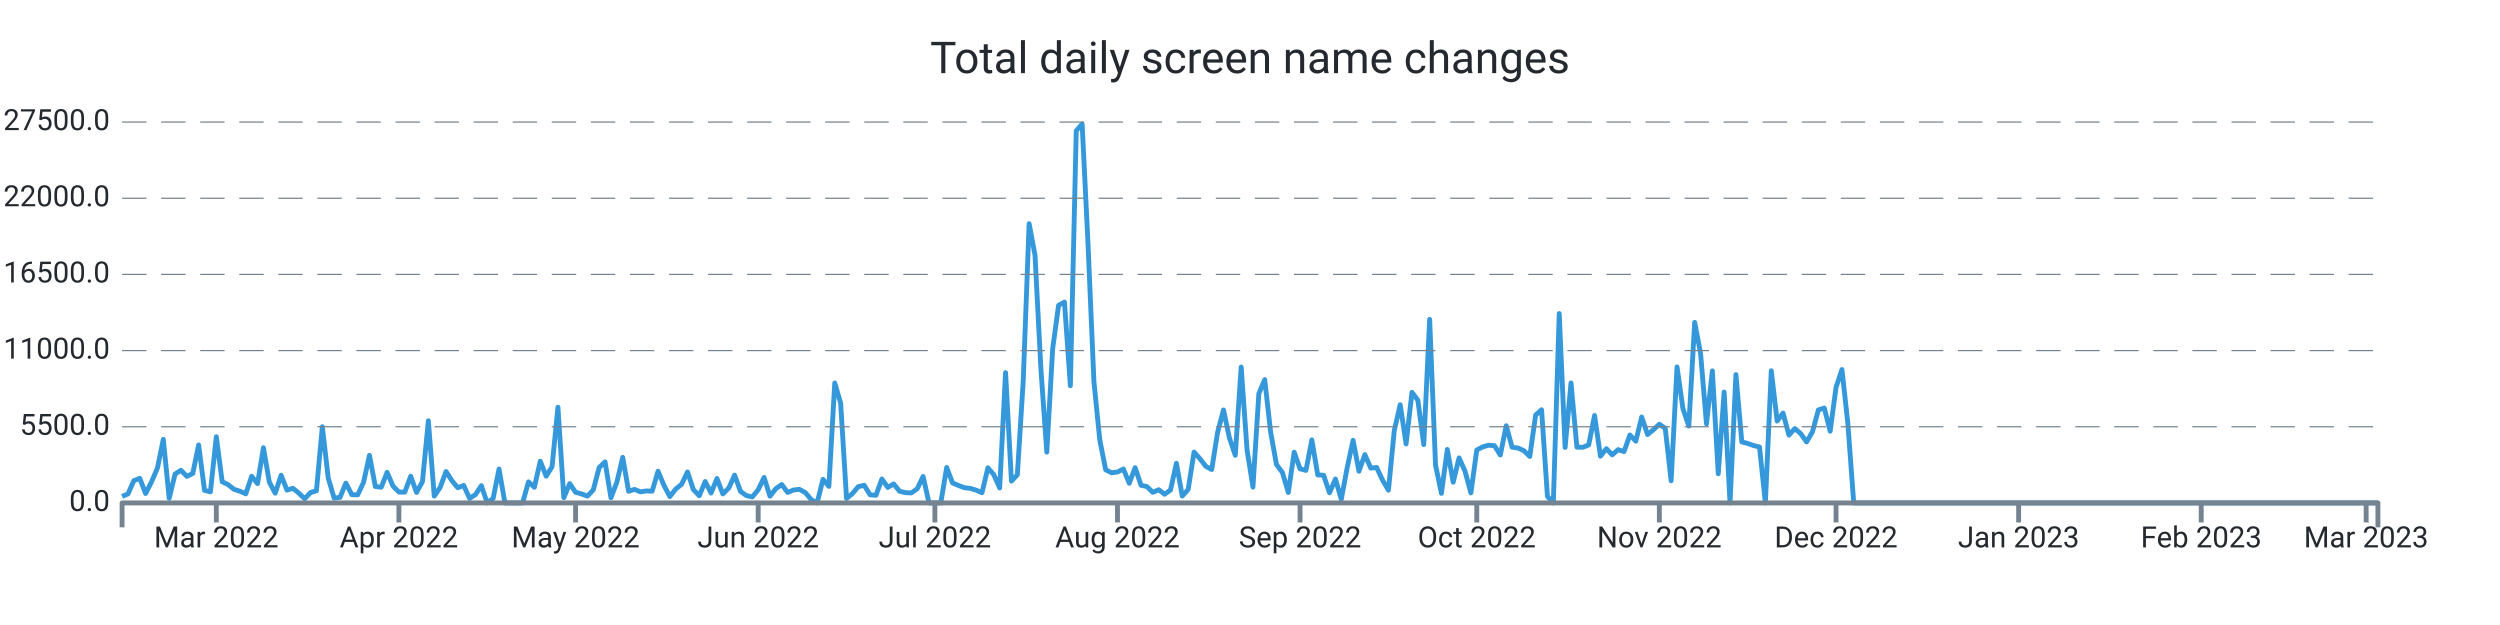
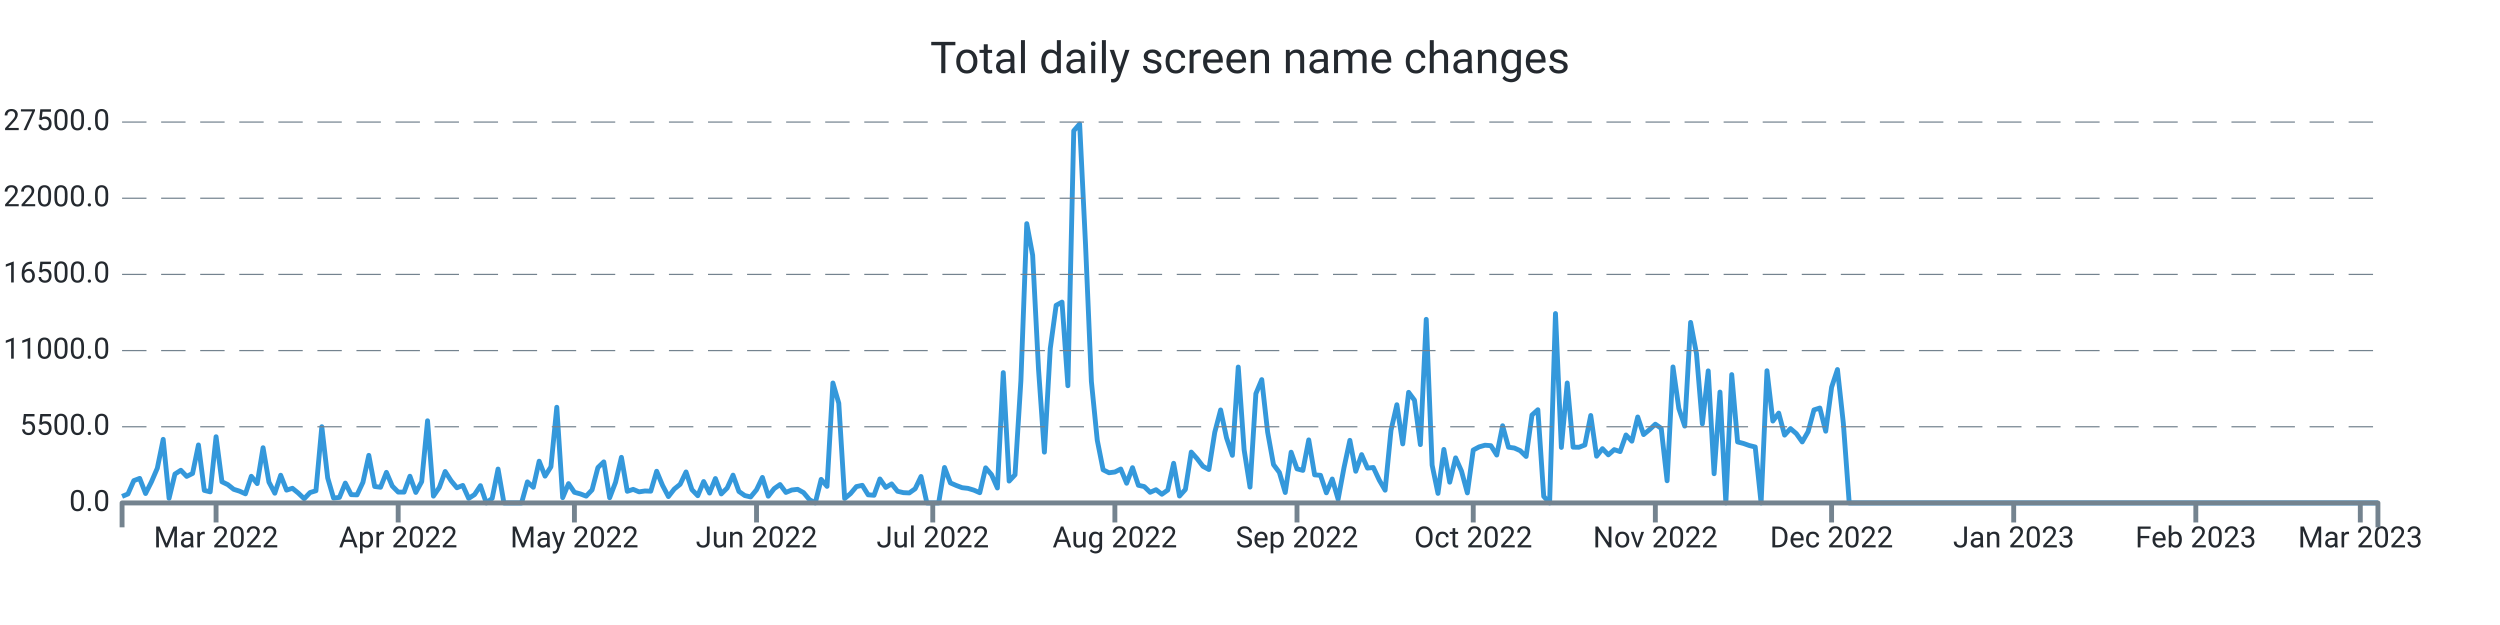
<svg xmlns="http://www.w3.org/2000/svg" width="1024.0" height="256.0" viewBox="0 0 1024.0 256.0" preserveAspectRatio="xMidYMid meet">
-   <path stroke="#3498db" stroke-linejoin="round" d="M 50.0 203.339 L 50 203.339L 52.413 202.33L 54.825 196.867L 57.238 195.948L 59.65 202.143L 62.063 197.355L 64.475 191.761L 66.888 179.962L 69.3 204.094L 71.713 194.172L 74.125 192.618L 76.538 195.125L 78.95 193.928L 81.363 182.248L 83.775 200.866L 86.188 201.456L 88.601 178.89L 91.013 197.338L 93.426 198.501L 95.838 200.418L 98.251 201.184L 100.663 202.267L 103.076 195.091L 105.488 198.081L 107.901 183.389L 110.313 197.474L 112.726 202.018L 115.138 194.66L 117.551 200.753L 119.963 200.004L 122.376 201.972L 124.789 204.275L 127.201 201.745L 129.614 201.014L 132.026 174.783L 134.439 195.761L 136.851 204.003L 139.264 203.731L 141.676 197.877L 144.089 202.608L 146.501 202.693L 148.914 197.559L 151.326 186.514L 153.739 199.266L 156.151 199.573L 158.564 193.48L 160.977 199.108L 163.389 201.547L 165.802 201.57L 168.214 195.069L 170.627 201.7L 173.039 197.287L 175.452 172.355L 177.864 203.209L 180.277 199.675L 182.689 193.129L 185.102 196.89L 187.514 199.788L 189.927 198.83L 192.339 204.134L 194.752 202.579L 197.164 198.926L 199.577 206L 201.99 204.128L 204.402 192.125L 206.815 206L 209.227 206L 211.64 206L 214.052 206L 216.465 197.372L 218.877 199.578L 221.29 188.902L 223.702 195.029L 226.115 191.206L 228.527 166.813L 230.94 203.839L 233.352 198.092L 235.765 201.643L 238.178 202.296L 240.59 203.22L 243.003 200.668L 245.415 191.512L 247.828 189.186L 250.24 203.867L 252.653 197.565L 255.065 187.325L 257.478 201.235L 259.89 200.446L 262.303 201.462L 264.715 201.099L 267.128 201.178L 269.54 193.026L 271.953 198.807L 274.366 203.391L 276.778 200.305L 279.191 198.359L 281.603 193.31L 284.016 200.566L 286.428 203.039L 288.841 197.23L 291.253 201.955L 293.666 196.016L 296.078 202.307L 298.491 199.913L 300.903 194.621L 303.316 201.292L 305.728 202.988L 308.141 203.544L 310.554 200.605L 312.966 195.562L 315.379 203.243L 317.791 200.157L 320.204 198.467L 322.616 201.7L 325.029 200.707L 327.441 200.429L 329.854 201.768L 332.266 204.644L 334.679 206L 337.091 196.356L 339.504 199.215L 341.916 156.874L 344.329 165.151L 346.742 204.173L 349.154 202.177L 351.567 199.312L 353.979 198.784L 356.392 202.676L 358.804 202.857L 361.217 196.186L 363.629 199.647L 366.042 198.206L 368.454 201.218L 370.867 201.791L 373.279 201.904L 375.692 200.197L 378.104 195.171L 380.517 206L 382.93 206L 385.342 206L 387.755 191.483L 390.167 197.797L 392.58 198.852L 394.992 199.76L 397.405 200.038L 399.817 200.764L 402.23 201.808L 404.642 191.631L 407.055 194.411L 409.467 199.885L 411.88 152.631L 414.292 197.048L 416.705 194.473L 419.117 155.904L 421.53 91.609L 423.943 104.538L 426.355 151.179L 428.768 185.198L 431.18 142.766L 433.593 125.067L 436.005 123.745L 438.418 157.997L 440.83 53.568L 443.243 50.789L 445.655 100.022L 448.068 156.245L 450.48 180.32L 452.893 192.437L 455.305 193.639L 457.718 193.333L 460.131 192.113L 462.543 197.933L 464.956 191.563L 467.368 198.767L 469.781 199.301L 472.193 201.649L 474.606 200.588L 477.018 202.438L 479.431 200.73L 481.843 189.77L 484.256 203.175L 486.668 200.486L 489.081 185.181L 491.493 187.887L 493.906 191.018L 496.319 192.317L 498.731 177.097L 501.144 167.913L 503.556 179.31L 505.969 186.497L 508.381 150.345L 510.794 184.273L 513.206 199.51L 515.619 161.248L 518.031 155.49L 520.444 176.961L 522.856 190.309L 525.269 193.509L 527.681 201.728L 530.094 185.226L 532.507 192.034L 534.919 192.669L 537.332 180.183L 539.744 194.501L 542.157 194.683L 544.569 201.853L 546.982 196.203L 549.394 204.491L 551.807 191.557L 554.219 180.365L 556.632 193.026L 559.044 186.208L 561.457 191.727L 563.869 191.483L 566.282 196.634L 568.695 200.781L 571.107 176.269L 573.52 165.78L 575.932 181.829L 578.345 160.698L 580.757 163.931L 583.17 182.106L 585.582 130.808L 587.995 190.496L 590.407 202.091L 592.82 184.092L 595.232 197.502L 597.645 187.541L 600.057 192.953L 602.47 201.887L 604.883 184.336L 607.295 183.048L 609.708 182.367L 612.12 182.543L 614.533 186.389L 616.945 174.386L 619.358 183.179L 621.77 183.513L 624.183 184.602L 626.595 186.968L 629.008 170.001L 631.42 167.834L 633.833 203.322L 636.245 206L 638.658 128.431L 641.07 183.264L 643.483 156.869L 645.896 183.156L 648.308 183.201L 650.721 182.26L 653.133 170.188L 655.546 186.866L 657.958 183.774L 660.371 186.299L 662.783 184.171L 665.196 184.966L 667.608 178.17L 670.021 180.705L 672.433 170.801L 674.846 177.994L 677.258 175.991L 679.671 173.756L 682.084 175.458L 684.496 196.918L 686.909 150.305L 689.321 167.34L 691.734 174.522L 694.146 132.056L 696.559 144.831L 698.971 173.609L 701.384 151.911L 703.796 194.036L 706.209 160.595L 708.621 206L 711.034 153.437L 713.446 181.012L 715.859 181.641L 718.272 182.492L 720.684 183.088L 723.097 206L 725.509 151.865L 727.922 172.457L 730.334 169.207L 732.747 178.221L 735.159 175.543L 737.572 177.614L 739.984 181.017L 742.397 176.808L 744.809 167.896L 747.222 167.125L 749.634 176.621L 752.047 158.633L 754.46 151.36L 756.872 173.353L 759.285 206L 761.697 206L 764.11 206L 766.522 206L 768.935 206L 771.347 206L 773.76 206L 776.172 206L 778.585 206L 780.997 206L 783.41 206L 785.822 206L 788.235 206L 790.648 206L 793.06 206L 795.473 206L 797.885 206L 800.298 206L 802.71 206L 805.123 206L 807.535 206L 809.948 206L 812.36 206L 814.773 206L 817.185 206L 819.598 206L 822.01 206L 824.423 206L 826.836 206L 829.248 206L 831.661 206L 834.073 206L 836.486 206L 838.898 206L 841.311 206L 843.723 206L 846.136 206L 848.548 206L 850.961 206L 853.373 206L 855.786 206L 858.198 206L 860.611 206L 863.023 206L 865.436 206L 867.849 206L 870.261 206L 872.674 206L 875.086 206L 877.499 206L 879.911 206L 882.324 206L 884.736 206L 887.149 206L 889.561 206L 891.974 206L 894.386 206L 896.799 206L 899.211 206L 901.624 206L 904.037 206L 906.449 206L 908.862 206L 911.274 206L 913.687 206L 916.099 206L 918.512 206L 920.924 206L 923.337 206L 925.749 206L 928.162 206L 930.574 206L 932.987 206L 935.399 206L 937.812 206L 940.225 206L 942.637 206L 945.05 206L 947.462 206L 949.875 206L 952.287 206L 954.7 206L 957.112 206L 959.525 206L 961.937 206L 964.35 206L 966.762 206L 969.175 206L 971.587 206L 974 206" stroke-width="2.0" fill="none" />
+   <path stroke="#3498db" stroke-linejoin="round" d="M 50.0 203.339 L 50 203.339L 52.406 202.33L 54.812 196.867L 57.219 195.948L 59.625 202.143L 62.031 197.355L 64.438 191.761L 66.844 179.962L 69.25 204.094L 71.656 194.172L 74.062 192.618L 76.469 195.125L 78.875 193.928L 81.281 182.248L 83.688 200.866L 86.094 201.456L 88.5 178.89L 90.906 197.338L 93.312 198.501L 95.719 200.418L 98.125 201.184L 100.531 202.267L 102.938 195.091L 105.344 198.081L 107.75 183.389L 110.156 197.474L 112.562 202.018L 114.969 194.66L 117.375 200.753L 119.781 200.004L 122.188 201.972L 124.594 204.275L 127 201.745L 129.406 201.014L 131.812 174.783L 134.219 195.761L 136.625 204.003L 139.031 203.731L 141.438 197.877L 143.844 202.608L 146.25 202.693L 148.656 197.559L 151.062 186.514L 153.469 199.266L 155.875 199.573L 158.281 193.48L 160.688 199.108L 163.094 201.547L 165.5 201.57L 167.906 195.069L 170.312 201.7L 172.719 197.287L 175.125 172.355L 177.531 203.209L 179.938 199.675L 182.344 193.129L 184.75 196.89L 187.156 199.788L 189.562 198.83L 191.969 204.134L 194.375 202.579L 196.781 198.926L 199.188 206L 201.594 204.128L 204 192.125L 206.406 206L 208.812 206L 211.219 206L 213.625 206L 216.031 197.372L 218.438 199.578L 220.844 188.902L 223.25 195.029L 225.656 191.206L 228.062 166.813L 230.469 203.839L 232.875 198.092L 235.281 201.643L 237.688 202.296L 240.094 203.22L 242.5 200.668L 244.906 191.512L 247.312 189.186L 249.719 203.867L 252.125 197.565L 254.531 187.325L 256.938 201.235L 259.344 200.446L 261.75 201.462L 264.156 201.099L 266.562 201.178L 268.969 193.026L 271.375 198.807L 273.781 203.391L 276.188 200.305L 278.594 198.359L 281 193.31L 283.406 200.566L 285.812 203.039L 288.219 197.23L 290.625 201.955L 293.031 196.016L 295.438 202.307L 297.844 199.913L 300.25 194.621L 302.656 201.292L 305.062 202.988L 307.469 203.544L 309.875 200.605L 312.281 195.562L 314.688 203.243L 317.094 200.157L 319.5 198.467L 321.906 201.7L 324.312 200.707L 326.719 200.429L 329.125 201.768L 331.531 204.644L 333.938 206L 336.344 196.356L 338.75 199.215L 341.156 156.874L 343.562 165.151L 345.969 204.173L 348.375 202.177L 350.781 199.312L 353.188 198.784L 355.594 202.676L 358 202.857L 360.406 196.186L 362.812 199.647L 365.219 198.206L 367.625 201.218L 370.031 201.791L 372.438 201.904L 374.844 200.197L 377.25 195.171L 379.656 206L 382.062 206L 384.469 206L 386.875 191.483L 389.281 197.797L 391.688 198.852L 394.094 199.76L 396.5 200.038L 398.906 200.764L 401.312 201.808L 403.719 191.631L 406.125 194.411L 408.531 199.885L 410.938 152.631L 413.344 197.048L 415.75 194.473L 418.156 155.904L 420.562 91.609L 422.969 104.538L 425.375 151.179L 427.781 185.198L 430.188 142.766L 432.594 125.067L 435 123.745L 437.406 157.997L 439.812 53.568L 442.219 50.789L 444.625 100.022L 447.031 156.245L 449.438 180.32L 451.844 192.437L 454.25 193.639L 456.656 193.333L 459.062 192.113L 461.469 197.933L 463.875 191.563L 466.281 198.767L 468.688 199.301L 471.094 201.649L 473.5 200.588L 475.906 202.438L 478.312 200.73L 480.719 189.77L 483.125 203.175L 485.531 200.486L 487.938 185.181L 490.344 187.887L 492.75 191.018L 495.156 192.317L 497.562 177.097L 499.969 167.913L 502.375 179.31L 504.781 186.497L 507.188 150.345L 509.594 184.273L 512 199.51L 514.406 161.248L 516.812 155.49L 519.219 176.961L 521.625 190.309L 524.031 193.509L 526.438 201.728L 528.844 185.226L 531.25 192.034L 533.656 192.669L 536.062 180.183L 538.469 194.501L 540.875 194.683L 543.281 201.853L 545.688 196.203L 548.094 204.491L 550.5 191.557L 552.906 180.365L 555.312 193.026L 557.719 186.208L 560.125 191.727L 562.531 191.483L 564.938 196.634L 567.344 200.781L 569.75 176.269L 572.156 165.78L 574.562 181.829L 576.969 160.698L 579.375 163.931L 581.781 182.106L 584.188 130.808L 586.594 190.496L 589 202.091L 591.406 184.092L 593.812 197.502L 596.219 187.541L 598.625 192.953L 601.031 201.887L 603.438 184.336L 605.844 183.048L 608.25 182.367L 610.656 182.543L 613.062 186.389L 615.469 174.386L 617.875 183.179L 620.281 183.513L 622.688 184.602L 625.094 186.968L 627.5 170.001L 629.906 167.834L 632.312 203.322L 634.719 206L 637.125 128.431L 639.531 183.264L 641.938 156.869L 644.344 183.156L 646.75 183.201L 649.156 182.26L 651.562 170.188L 653.969 186.866L 656.375 183.774L 658.781 186.299L 661.188 184.171L 663.594 184.966L 666 178.17L 668.406 180.705L 670.812 170.801L 673.219 177.994L 675.625 175.991L 678.031 173.756L 680.438 175.458L 682.844 196.918L 685.25 150.305L 687.656 167.34L 690.062 174.522L 692.469 132.056L 694.875 144.831L 697.281 173.609L 699.688 151.911L 702.094 194.036L 704.5 160.595L 706.906 206L 709.312 153.437L 711.719 181.012L 714.125 181.641L 716.531 182.492L 718.938 183.088L 721.344 206L 723.75 151.865L 726.156 172.457L 728.562 169.207L 730.969 178.221L 733.375 175.543L 735.781 177.614L 738.188 181.017L 740.594 176.808L 743 167.896L 745.406 167.125L 747.812 176.621L 750.219 158.633L 752.625 151.36L 755.031 173.353L 757.438 206L 759.844 206L 762.25 206L 764.656 206L 767.062 206L 769.469 206L 771.875 206L 774.281 206L 776.688 206L 779.094 206L 781.5 206L 783.906 206L 786.312 206L 788.719 206L 791.125 206L 793.531 206L 795.938 206L 798.344 206L 800.75 206L 803.156 206L 805.562 206L 807.969 206L 810.375 206L 812.781 206L 815.188 206L 817.594 206L 820 206L 822.406 206L 824.812 206L 827.219 206L 829.625 206L 832.031 206L 834.438 206L 836.844 206L 839.25 206L 841.656 206L 844.062 206L 846.469 206L 848.875 206L 851.281 206L 853.688 206L 856.094 206L 858.5 206L 860.906 206L 863.312 206L 865.719 206L 868.125 206L 870.531 206L 872.938 206L 875.344 206L 877.75 206L 880.156 206L 882.562 206L 884.969 206L 887.375 206L 889.781 206L 892.188 206L 894.594 206L 897 206L 899.406 206L 901.812 206L 904.219 206L 906.625 206L 909.031 206L 911.438 206L 913.844 206L 916.25 206L 918.656 206L 921.062 206L 923.469 206L 925.875 206L 928.281 206L 930.688 206L 933.094 206L 935.5 206L 937.906 206L 940.312 206L 942.719 206L 945.125 206L 947.531 206L 949.938 206L 952.344 206L 954.75 206L 957.156 206L 959.562 206L 961.969 206L 964.375 206L 966.781 206L 969.188 206L 971.594 206L 974 206" stroke-width="2.0" fill="none" />
  <text x="45.0" font-family="-apple-system, system-ui, BlinkMacSystemFont, Roboto" y="50.0" dominant-baseline="middle" text-anchor="end" font-size="12" fill="#24292f">27500.0</text>
  <path stroke="#74838f" stroke-dasharray="10 6" stroke-width="0.5" d="M 50.0 50.0 L 974.0 50.0" />
  <text x="45.0" font-family="-apple-system, system-ui, BlinkMacSystemFont, Roboto" y="81.2" dominant-baseline="middle" text-anchor="end" font-size="12" fill="#24292f">22000.0</text>
  <path stroke="#74838f" stroke-dasharray="10 6" stroke-width="0.5" d="M 50.0 81.2 L 974.0 81.2" />
  <text x="45.0" font-family="-apple-system, system-ui, BlinkMacSystemFont, Roboto" y="112.4" dominant-baseline="middle" text-anchor="end" font-size="12" fill="#24292f">16500.0</text>
  <path stroke="#74838f" stroke-dasharray="10 6" stroke-width="0.5" d="M 50.0 112.4 L 974.0 112.4" />
  <text x="45.0" font-family="-apple-system, system-ui, BlinkMacSystemFont, Roboto" y="143.6" dominant-baseline="middle" text-anchor="end" font-size="12" fill="#24292f">11000.0</text>
  <path stroke="#74838f" stroke-dasharray="10 6" stroke-width="0.5" d="M 50.0 143.6 L 974.0 143.6" />
  <text x="45.0" font-family="-apple-system, system-ui, BlinkMacSystemFont, Roboto" y="174.8" dominant-baseline="middle" text-anchor="end" font-size="12" fill="#24292f">5500.0</text>
  <path stroke="#74838f" stroke-dasharray="10 6" stroke-width="0.5" d="M 50.0 174.8 L 974.0 174.8" />
  <text x="45.0" font-family="-apple-system, system-ui, BlinkMacSystemFont, Roboto" y="206.0" dominant-baseline="middle" text-anchor="end" font-size="12" fill="#24292f">0.0</text>
-   <path stroke="#74838f" stroke-width="2.0" d="M 88.601 206.0 L 88.601 214.0" />
-   <text x="88.601" font-family="-apple-system, system-ui, BlinkMacSystemFont, Roboto" y="216.0" dominant-baseline="hanging" text-anchor="middle" font-size="12" fill="#24292f">Mar 2022</text>
-   <path stroke="#74838f" stroke-width="2.0" d="M 163.389 206.0 L 163.389 214.0" />
-   <text x="163.389" font-family="-apple-system, system-ui, BlinkMacSystemFont, Roboto" y="216.0" dominant-baseline="hanging" text-anchor="middle" font-size="12" fill="#24292f">Apr 2022</text>
-   <path stroke="#74838f" stroke-width="2.0" d="M 235.765 206.0 L 235.765 214.0" />
-   <text x="235.765" font-family="-apple-system, system-ui, BlinkMacSystemFont, Roboto" y="216.0" dominant-baseline="hanging" text-anchor="middle" font-size="12" fill="#24292f">May 2022</text>
-   <path stroke="#74838f" stroke-width="2.0" d="M 310.554 206.0 L 310.554 214.0" />
-   <text x="310.554" font-family="-apple-system, system-ui, BlinkMacSystemFont, Roboto" y="216.0" dominant-baseline="hanging" text-anchor="middle" font-size="12" fill="#24292f">Jun 2022</text>
-   <path stroke="#74838f" stroke-width="2.0" d="M 382.93 206.0 L 382.93 214.0" />
-   <text x="382.93" font-family="-apple-system, system-ui, BlinkMacSystemFont, Roboto" y="216.0" dominant-baseline="hanging" text-anchor="middle" font-size="12" fill="#24292f">Jul 2022</text>
-   <path stroke="#74838f" stroke-width="2.0" d="M 457.718 206.0 L 457.718 214.0" />
-   <text x="457.718" font-family="-apple-system, system-ui, BlinkMacSystemFont, Roboto" y="216.0" dominant-baseline="hanging" text-anchor="middle" font-size="12" fill="#24292f">Aug 2022</text>
-   <path stroke="#74838f" stroke-width="2.0" d="M 532.507 206.0 L 532.507 214.0" />
-   <text x="532.507" font-family="-apple-system, system-ui, BlinkMacSystemFont, Roboto" y="216.0" dominant-baseline="hanging" text-anchor="middle" font-size="12" fill="#24292f">Sep 2022</text>
-   <path stroke="#74838f" stroke-width="2.0" d="M 604.883 206.0 L 604.883 214.0" />
-   <text x="604.883" font-family="-apple-system, system-ui, BlinkMacSystemFont, Roboto" y="216.0" dominant-baseline="hanging" text-anchor="middle" font-size="12" fill="#24292f">Oct 2022</text>
-   <path stroke="#74838f" stroke-width="2.0" d="M 679.671 206.0 L 679.671 214.0" />
-   <text x="679.671" font-family="-apple-system, system-ui, BlinkMacSystemFont, Roboto" y="216.0" dominant-baseline="hanging" text-anchor="middle" font-size="12" fill="#24292f">Nov 2022</text>
-   <path stroke="#74838f" stroke-width="2.0" d="M 752.047 206.0 L 752.047 214.0" />
-   <text x="752.047" font-family="-apple-system, system-ui, BlinkMacSystemFont, Roboto" y="216.0" dominant-baseline="hanging" text-anchor="middle" font-size="12" fill="#24292f">Dec 2022</text>
-   <path stroke="#74838f" stroke-width="2.0" d="M 826.836 206.0 L 826.836 214.0" />
-   <text x="826.836" font-family="-apple-system, system-ui, BlinkMacSystemFont, Roboto" y="216.0" dominant-baseline="hanging" text-anchor="middle" font-size="12" fill="#24292f">Jan 2023</text>
-   <path stroke="#74838f" stroke-width="2.0" d="M 901.624 206.0 L 901.624 214.0" />
-   <text x="901.624" font-family="-apple-system, system-ui, BlinkMacSystemFont, Roboto" y="216.0" dominant-baseline="hanging" text-anchor="middle" font-size="12" fill="#24292f">Feb 2023</text>
-   <path stroke="#74838f" stroke-width="2.0" d="M 969.175 206.0 L 969.175 214.0" />
-   <text x="969.175" font-family="-apple-system, system-ui, BlinkMacSystemFont, Roboto" y="216.0" dominant-baseline="hanging" text-anchor="middle" font-size="12" fill="#24292f">Mar 2023</text>
+   <path stroke="#74838f" stroke-width="2.0" d="M 88.5 206.0 L 88.5 214.0" />
+   <text x="88.5" font-family="-apple-system, system-ui, BlinkMacSystemFont, Roboto" y="216.0" dominant-baseline="hanging" text-anchor="middle" font-size="12" fill="#24292f">Mar 2022</text>
+   <path stroke="#74838f" stroke-width="2.0" d="M 163.094 206.0 L 163.094 214.0" />
+   <text x="163.094" font-family="-apple-system, system-ui, BlinkMacSystemFont, Roboto" y="216.0" dominant-baseline="hanging" text-anchor="middle" font-size="12" fill="#24292f">Apr 2022</text>
+   <path stroke="#74838f" stroke-width="2.0" d="M 235.281 206.0 L 235.281 214.0" />
+   <text x="235.281" font-family="-apple-system, system-ui, BlinkMacSystemFont, Roboto" y="216.0" dominant-baseline="hanging" text-anchor="middle" font-size="12" fill="#24292f">May 2022</text>
+   <path stroke="#74838f" stroke-width="2.0" d="M 309.875 206.0 L 309.875 214.0" />
+   <text x="309.875" font-family="-apple-system, system-ui, BlinkMacSystemFont, Roboto" y="216.0" dominant-baseline="hanging" text-anchor="middle" font-size="12" fill="#24292f">Jun 2022</text>
+   <path stroke="#74838f" stroke-width="2.0" d="M 382.062 206.0 L 382.062 214.0" />
+   <text x="382.062" font-family="-apple-system, system-ui, BlinkMacSystemFont, Roboto" y="216.0" dominant-baseline="hanging" text-anchor="middle" font-size="12" fill="#24292f">Jul 2022</text>
+   <path stroke="#74838f" stroke-width="2.0" d="M 456.656 206.0 L 456.656 214.0" />
+   <text x="456.656" font-family="-apple-system, system-ui, BlinkMacSystemFont, Roboto" y="216.0" dominant-baseline="hanging" text-anchor="middle" font-size="12" fill="#24292f">Aug 2022</text>
+   <path stroke="#74838f" stroke-width="2.0" d="M 531.25 206.0 L 531.25 214.0" />
+   <text x="531.25" font-family="-apple-system, system-ui, BlinkMacSystemFont, Roboto" y="216.0" dominant-baseline="hanging" text-anchor="middle" font-size="12" fill="#24292f">Sep 2022</text>
+   <path stroke="#74838f" stroke-width="2.0" d="M 603.438 206.0 L 603.438 214.0" />
+   <text x="603.438" font-family="-apple-system, system-ui, BlinkMacSystemFont, Roboto" y="216.0" dominant-baseline="hanging" text-anchor="middle" font-size="12" fill="#24292f">Oct 2022</text>
+   <path stroke="#74838f" stroke-width="2.0" d="M 678.031 206.0 L 678.031 214.0" />
+   <text x="678.031" font-family="-apple-system, system-ui, BlinkMacSystemFont, Roboto" y="216.0" dominant-baseline="hanging" text-anchor="middle" font-size="12" fill="#24292f">Nov 2022</text>
+   <path stroke="#74838f" stroke-width="2.0" d="M 750.219 206.0 L 750.219 214.0" />
+   <text x="750.219" font-family="-apple-system, system-ui, BlinkMacSystemFont, Roboto" y="216.0" dominant-baseline="hanging" text-anchor="middle" font-size="12" fill="#24292f">Dec 2022</text>
+   <path stroke="#74838f" stroke-width="2.0" d="M 824.812 206.0 L 824.812 214.0" />
+   <text x="824.812" font-family="-apple-system, system-ui, BlinkMacSystemFont, Roboto" y="216.0" dominant-baseline="hanging" text-anchor="middle" font-size="12" fill="#24292f">Jan 2023</text>
+   <path stroke="#74838f" stroke-width="2.0" d="M 899.406 206.0 L 899.406 214.0" />
+   <text x="899.406" font-family="-apple-system, system-ui, BlinkMacSystemFont, Roboto" y="216.0" dominant-baseline="hanging" text-anchor="middle" font-size="12" fill="#24292f">Feb 2023</text>
+   <path stroke="#74838f" stroke-width="2.0" d="M 966.781 206.0 L 966.781 214.0" />
+   <text x="966.781" font-family="-apple-system, system-ui, BlinkMacSystemFont, Roboto" y="216.0" dominant-baseline="hanging" text-anchor="middle" font-size="12" fill="#24292f">Mar 2023</text>
  <path stroke="#74838f" stroke-linejoin="round" stroke-width="2.0" d="M 50.0 216.0 L 50.0 206.0 L 974.0 206.0 L 974.0 216.0" fill="none" />
  <text x="512.0" y="25.0" font-family="-apple-system, system-ui, BlinkMacSystemFont, Roboto" dominant-baseline="middle" text-anchor="middle" font-size="18" fill="#24292f">Total daily screen name changes</text>
</svg>
